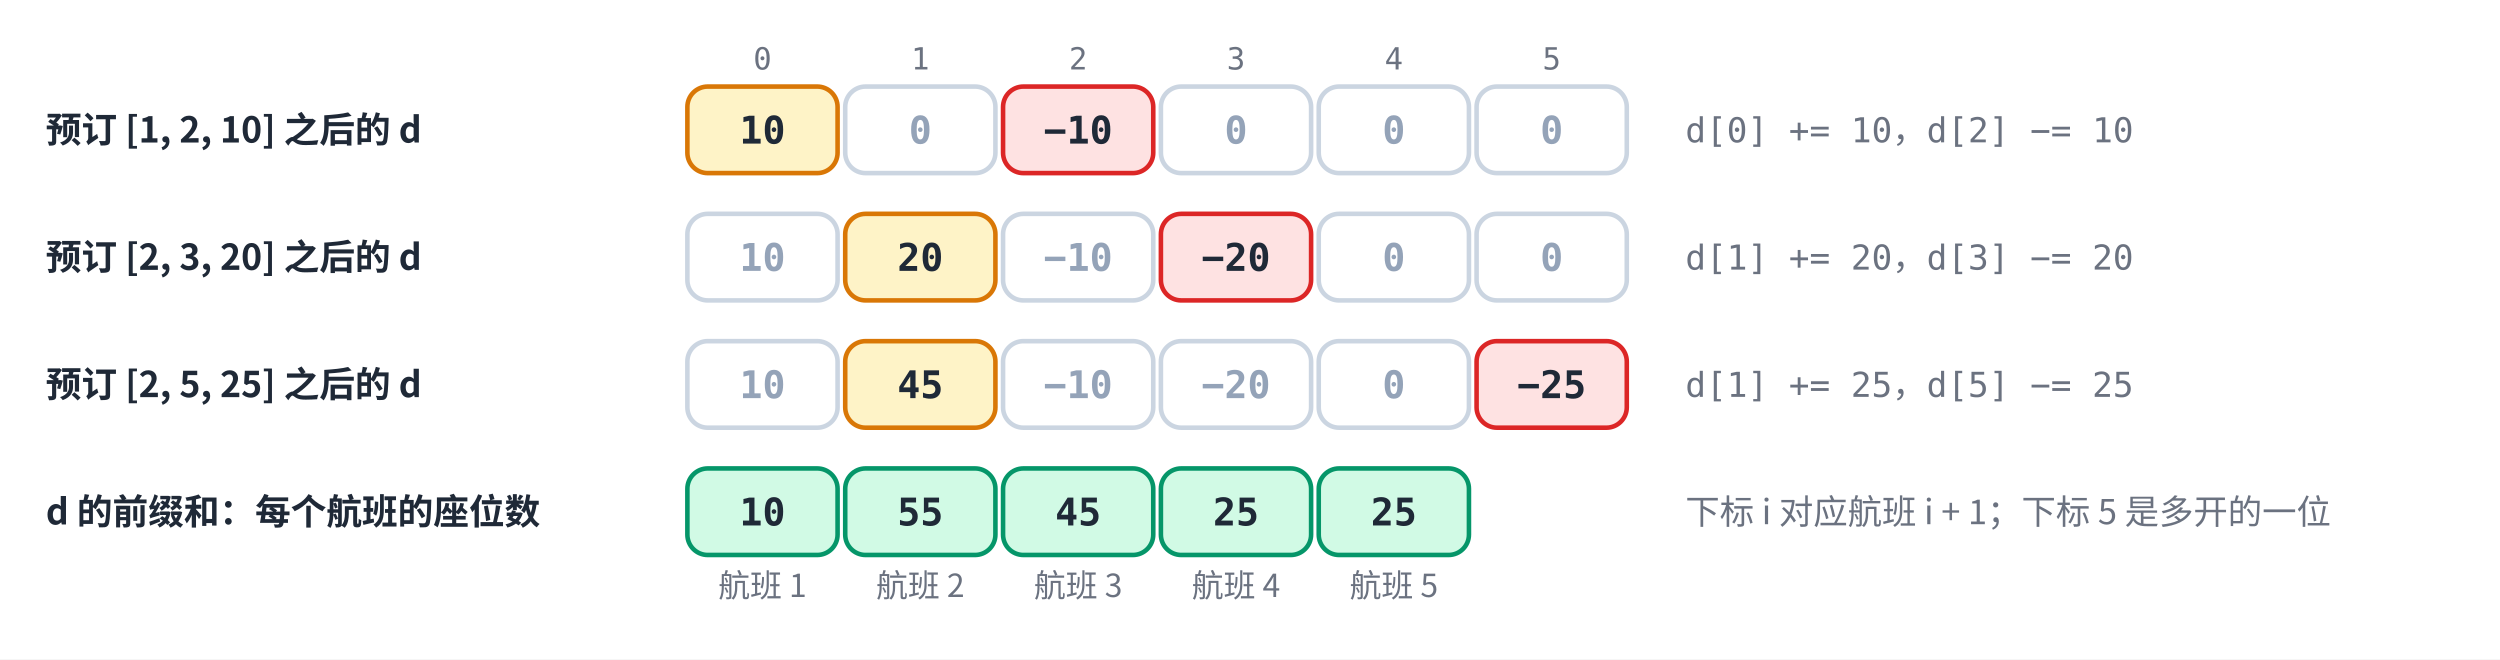
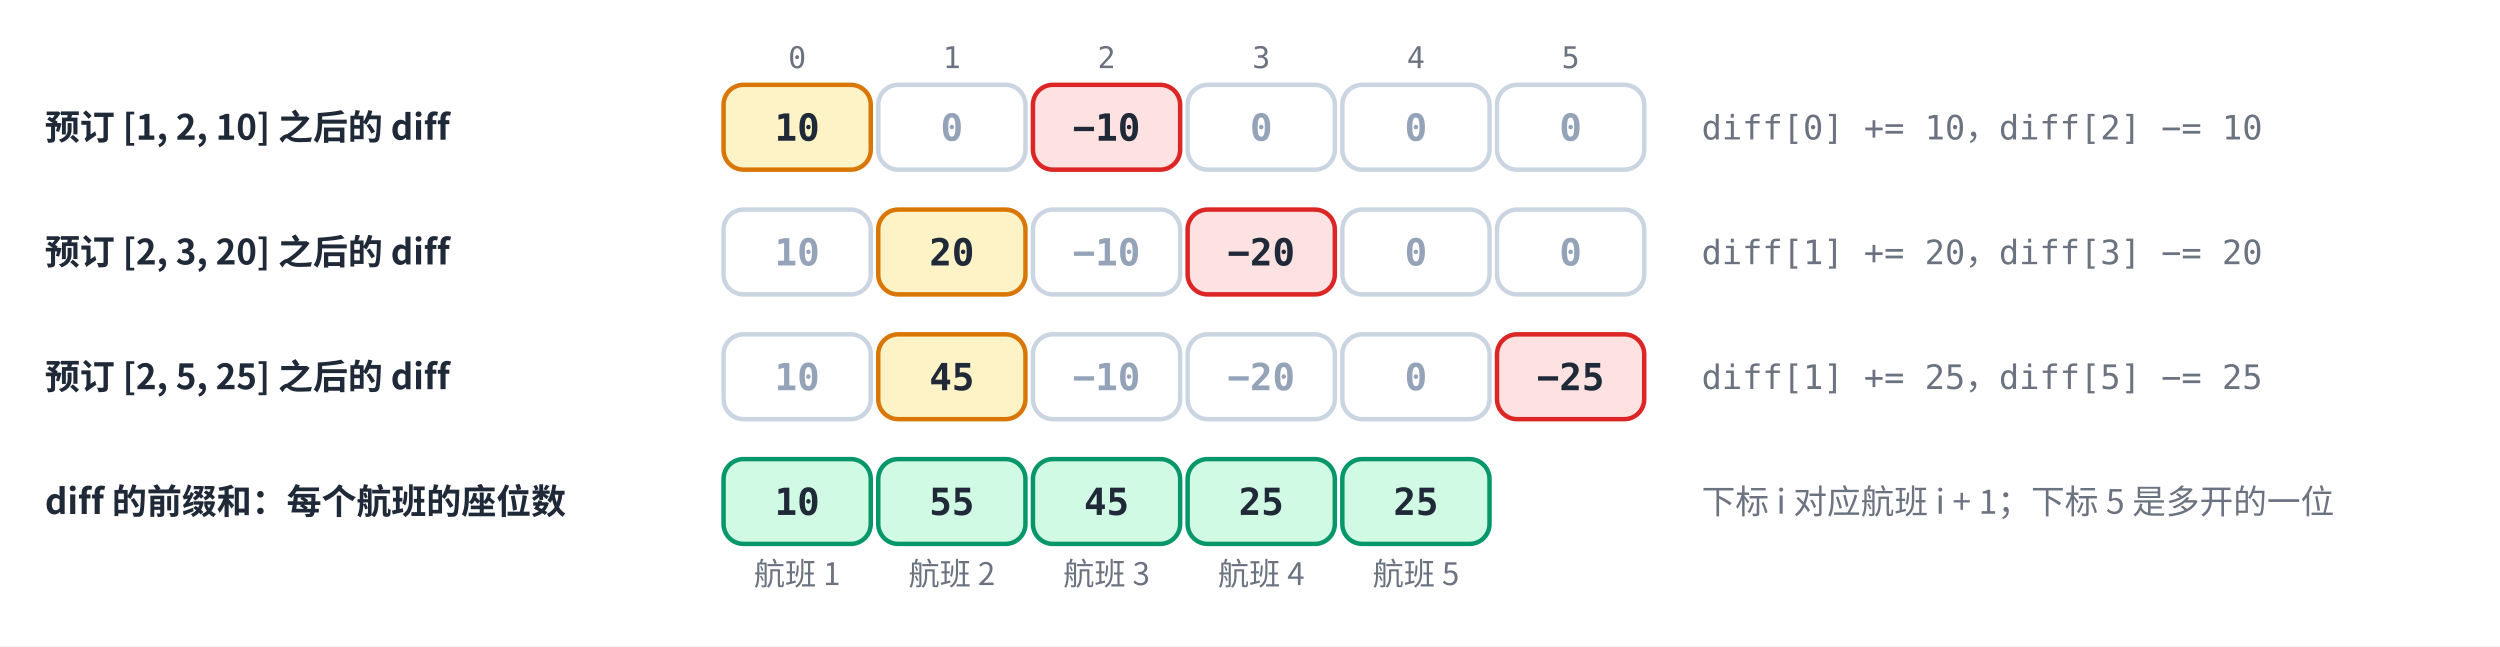
- <svg xmlns="http://www.w3.org/2000/svg" width="982" height="259" viewBox="0 0 982 259">
-   <rect width="982" height="259" fill="#FFFFFF" />
-   <text x="18.0" y="56.0" font-size="14" fill="#1F2937" text-anchor="start" font-family="PingFang SC, Hiragino Sans GB, Microsoft YaHei, Noto Sans CJK SC, Helvetica, Arial, sans-serif" font-weight="700">预订 [1, 2, 10] 之后的 d</text>
-   <rect x="270.0" y="34.0" width="59.0" height="34.0" rx="8" fill="#FEF3C7" stroke="#D97706" stroke-width="1.8" />
-   <text x="299.5" y="56.4" font-size="15" fill="#1F2937" text-anchor="middle" font-family="Menlo, Consolas, DejaVu Sans Mono, PingFang SC, monospace" font-weight="700">10</text>
-   <text x="299.5" y="27.3" font-size="12" fill="#6B7280" text-anchor="middle" font-family="Menlo, Consolas, DejaVu Sans Mono, PingFang SC, monospace">0</text>
-   <rect x="332.0" y="34.0" width="59.0" height="34.0" rx="8" fill="#FFFFFF" stroke="#CBD5E1" stroke-width="1.8" />
-   <text x="361.5" y="56.4" font-size="15" fill="#94A3B8" text-anchor="middle" font-family="Menlo, Consolas, DejaVu Sans Mono, PingFang SC, monospace" font-weight="700">0</text>
-   <text x="361.5" y="27.3" font-size="12" fill="#6B7280" text-anchor="middle" font-family="Menlo, Consolas, DejaVu Sans Mono, PingFang SC, monospace">1</text>
-   <rect x="394.0" y="34.0" width="59.0" height="34.0" rx="8" fill="#FEE2E2" stroke="#DC2626" stroke-width="1.8" />
-   <text x="423.5" y="56.4" font-size="15" fill="#1F2937" text-anchor="middle" font-family="Menlo, Consolas, DejaVu Sans Mono, PingFang SC, monospace" font-weight="700">−10</text>
-   <text x="423.5" y="27.3" font-size="12" fill="#6B7280" text-anchor="middle" font-family="Menlo, Consolas, DejaVu Sans Mono, PingFang SC, monospace">2</text>
-   <rect x="456.0" y="34.0" width="59.0" height="34.0" rx="8" fill="#FFFFFF" stroke="#CBD5E1" stroke-width="1.8" />
-   <text x="485.5" y="56.4" font-size="15" fill="#94A3B8" text-anchor="middle" font-family="Menlo, Consolas, DejaVu Sans Mono, PingFang SC, monospace" font-weight="700">0</text>
-   <text x="485.5" y="27.3" font-size="12" fill="#6B7280" text-anchor="middle" font-family="Menlo, Consolas, DejaVu Sans Mono, PingFang SC, monospace">3</text>
-   <rect x="518.0" y="34.0" width="59.0" height="34.0" rx="8" fill="#FFFFFF" stroke="#CBD5E1" stroke-width="1.8" />
-   <text x="547.5" y="56.4" font-size="15" fill="#94A3B8" text-anchor="middle" font-family="Menlo, Consolas, DejaVu Sans Mono, PingFang SC, monospace" font-weight="700">0</text>
-   <text x="547.5" y="27.3" font-size="12" fill="#6B7280" text-anchor="middle" font-family="Menlo, Consolas, DejaVu Sans Mono, PingFang SC, monospace">4</text>
-   <rect x="580.0" y="34.0" width="59.0" height="34.0" rx="8" fill="#FFFFFF" stroke="#CBD5E1" stroke-width="1.8" />
-   <text x="609.5" y="56.4" font-size="15" fill="#94A3B8" text-anchor="middle" font-family="Menlo, Consolas, DejaVu Sans Mono, PingFang SC, monospace" font-weight="700">0</text>
-   <text x="609.5" y="27.3" font-size="12" fill="#6B7280" text-anchor="middle" font-family="Menlo, Consolas, DejaVu Sans Mono, PingFang SC, monospace">5</text>
-   <text x="662.0" y="55.9" font-size="13.5" fill="#6B7280" text-anchor="start" font-family="Menlo, Consolas, DejaVu Sans Mono, PingFang SC, monospace">d[0] += 10，d[2] −= 10</text>
-   <text x="18.0" y="106.0" font-size="14" fill="#1F2937" text-anchor="start" font-family="PingFang SC, Hiragino Sans GB, Microsoft YaHei, Noto Sans CJK SC, Helvetica, Arial, sans-serif" font-weight="700">预订 [2, 3, 20] 之后的 d</text>
-   <rect x="270.0" y="84.0" width="59.0" height="34.0" rx="8" fill="#FFFFFF" stroke="#CBD5E1" stroke-width="1.8" />
-   <text x="299.5" y="106.4" font-size="15" fill="#94A3B8" text-anchor="middle" font-family="Menlo, Consolas, DejaVu Sans Mono, PingFang SC, monospace" font-weight="700">10</text>
-   <rect x="332.0" y="84.0" width="59.0" height="34.0" rx="8" fill="#FEF3C7" stroke="#D97706" stroke-width="1.8" />
-   <text x="361.5" y="106.4" font-size="15" fill="#1F2937" text-anchor="middle" font-family="Menlo, Consolas, DejaVu Sans Mono, PingFang SC, monospace" font-weight="700">20</text>
-   <rect x="394.0" y="84.0" width="59.0" height="34.0" rx="8" fill="#FFFFFF" stroke="#CBD5E1" stroke-width="1.8" />
-   <text x="423.5" y="106.4" font-size="15" fill="#94A3B8" text-anchor="middle" font-family="Menlo, Consolas, DejaVu Sans Mono, PingFang SC, monospace" font-weight="700">−10</text>
-   <rect x="456.0" y="84.0" width="59.0" height="34.0" rx="8" fill="#FEE2E2" stroke="#DC2626" stroke-width="1.8" />
-   <text x="485.5" y="106.4" font-size="15" fill="#1F2937" text-anchor="middle" font-family="Menlo, Consolas, DejaVu Sans Mono, PingFang SC, monospace" font-weight="700">−20</text>
-   <rect x="518.0" y="84.0" width="59.0" height="34.0" rx="8" fill="#FFFFFF" stroke="#CBD5E1" stroke-width="1.8" />
-   <text x="547.5" y="106.4" font-size="15" fill="#94A3B8" text-anchor="middle" font-family="Menlo, Consolas, DejaVu Sans Mono, PingFang SC, monospace" font-weight="700">0</text>
-   <rect x="580.0" y="84.0" width="59.0" height="34.0" rx="8" fill="#FFFFFF" stroke="#CBD5E1" stroke-width="1.8" />
-   <text x="609.5" y="106.4" font-size="15" fill="#94A3B8" text-anchor="middle" font-family="Menlo, Consolas, DejaVu Sans Mono, PingFang SC, monospace" font-weight="700">0</text>
-   <text x="662.0" y="105.9" font-size="13.5" fill="#6B7280" text-anchor="start" font-family="Menlo, Consolas, DejaVu Sans Mono, PingFang SC, monospace">d[1] += 20，d[3] −= 20</text>
-   <text x="18.0" y="156.0" font-size="14" fill="#1F2937" text-anchor="start" font-family="PingFang SC, Hiragino Sans GB, Microsoft YaHei, Noto Sans CJK SC, Helvetica, Arial, sans-serif" font-weight="700">预订 [2, 5, 25] 之后的 d</text>
-   <rect x="270.0" y="134.0" width="59.0" height="34.0" rx="8" fill="#FFFFFF" stroke="#CBD5E1" stroke-width="1.8" />
-   <text x="299.5" y="156.4" font-size="15" fill="#94A3B8" text-anchor="middle" font-family="Menlo, Consolas, DejaVu Sans Mono, PingFang SC, monospace" font-weight="700">10</text>
-   <rect x="332.0" y="134.0" width="59.0" height="34.0" rx="8" fill="#FEF3C7" stroke="#D97706" stroke-width="1.8" />
-   <text x="361.5" y="156.4" font-size="15" fill="#1F2937" text-anchor="middle" font-family="Menlo, Consolas, DejaVu Sans Mono, PingFang SC, monospace" font-weight="700">45</text>
-   <rect x="394.0" y="134.0" width="59.0" height="34.0" rx="8" fill="#FFFFFF" stroke="#CBD5E1" stroke-width="1.8" />
-   <text x="423.5" y="156.4" font-size="15" fill="#94A3B8" text-anchor="middle" font-family="Menlo, Consolas, DejaVu Sans Mono, PingFang SC, monospace" font-weight="700">−10</text>
-   <rect x="456.0" y="134.0" width="59.0" height="34.0" rx="8" fill="#FFFFFF" stroke="#CBD5E1" stroke-width="1.8" />
-   <text x="485.5" y="156.4" font-size="15" fill="#94A3B8" text-anchor="middle" font-family="Menlo, Consolas, DejaVu Sans Mono, PingFang SC, monospace" font-weight="700">−20</text>
-   <rect x="518.0" y="134.0" width="59.0" height="34.0" rx="8" fill="#FFFFFF" stroke="#CBD5E1" stroke-width="1.8" />
-   <text x="547.5" y="156.4" font-size="15" fill="#94A3B8" text-anchor="middle" font-family="Menlo, Consolas, DejaVu Sans Mono, PingFang SC, monospace" font-weight="700">0</text>
-   <rect x="580.0" y="134.0" width="59.0" height="34.0" rx="8" fill="#FEE2E2" stroke="#DC2626" stroke-width="1.8" />
-   <text x="609.5" y="156.4" font-size="15" fill="#1F2937" text-anchor="middle" font-family="Menlo, Consolas, DejaVu Sans Mono, PingFang SC, monospace" font-weight="700">−25</text>
-   <text x="662.0" y="155.9" font-size="13.5" fill="#6B7280" text-anchor="start" font-family="Menlo, Consolas, DejaVu Sans Mono, PingFang SC, monospace">d[1] += 25，d[5] −= 25</text>
-   <text x="18.0" y="206.0" font-size="14" fill="#1F2937" text-anchor="start" font-family="PingFang SC, Hiragino Sans GB, Microsoft YaHei, Noto Sans CJK SC, Helvetica, Arial, sans-serif" font-weight="700">d 的前缀和：每个航班的座位数</text>
-   <rect x="270.0" y="184.0" width="59.0" height="34.0" rx="8" fill="#D1FAE5" stroke="#059669" stroke-width="1.8" />
-   <text x="299.5" y="206.4" font-size="15" fill="#1F2937" text-anchor="middle" font-family="Menlo, Consolas, DejaVu Sans Mono, PingFang SC, monospace" font-weight="700">10</text>
-   <rect x="332.0" y="184.0" width="59.0" height="34.0" rx="8" fill="#D1FAE5" stroke="#059669" stroke-width="1.8" />
-   <text x="361.5" y="206.4" font-size="15" fill="#1F2937" text-anchor="middle" font-family="Menlo, Consolas, DejaVu Sans Mono, PingFang SC, monospace" font-weight="700">55</text>
-   <rect x="394.0" y="184.0" width="59.0" height="34.0" rx="8" fill="#D1FAE5" stroke="#059669" stroke-width="1.8" />
-   <text x="423.5" y="206.4" font-size="15" fill="#1F2937" text-anchor="middle" font-family="Menlo, Consolas, DejaVu Sans Mono, PingFang SC, monospace" font-weight="700">45</text>
-   <rect x="456.0" y="184.0" width="59.0" height="34.0" rx="8" fill="#D1FAE5" stroke="#059669" stroke-width="1.8" />
-   <text x="485.5" y="206.4" font-size="15" fill="#1F2937" text-anchor="middle" font-family="Menlo, Consolas, DejaVu Sans Mono, PingFang SC, monospace" font-weight="700">25</text>
-   <rect x="518.0" y="184.0" width="59.0" height="34.0" rx="8" fill="#D1FAE5" stroke="#059669" stroke-width="1.8" />
-   <text x="547.5" y="206.4" font-size="15" fill="#1F2937" text-anchor="middle" font-family="Menlo, Consolas, DejaVu Sans Mono, PingFang SC, monospace" font-weight="700">25</text>
-   <text x="299.5" y="234.5" font-size="12.5" fill="#6B7280" text-anchor="middle" font-family="PingFang SC, Hiragino Sans GB, Microsoft YaHei, Noto Sans CJK SC, Helvetica, Arial, sans-serif">航班 1</text>
-   <text x="361.5" y="234.5" font-size="12.5" fill="#6B7280" text-anchor="middle" font-family="PingFang SC, Hiragino Sans GB, Microsoft YaHei, Noto Sans CJK SC, Helvetica, Arial, sans-serif">航班 2</text>
-   <text x="423.5" y="234.5" font-size="12.5" fill="#6B7280" text-anchor="middle" font-family="PingFang SC, Hiragino Sans GB, Microsoft YaHei, Noto Sans CJK SC, Helvetica, Arial, sans-serif">航班 3</text>
-   <text x="485.5" y="234.5" font-size="12.5" fill="#6B7280" text-anchor="middle" font-family="PingFang SC, Hiragino Sans GB, Microsoft YaHei, Noto Sans CJK SC, Helvetica, Arial, sans-serif">航班 4</text>
-   <text x="547.5" y="234.5" font-size="12.5" fill="#6B7280" text-anchor="middle" font-family="PingFang SC, Hiragino Sans GB, Microsoft YaHei, Noto Sans CJK SC, Helvetica, Arial, sans-serif">航班 5</text>
-   <text x="662.0" y="205.9" font-size="13.5" fill="#6B7280" text-anchor="start" font-family="PingFang SC, Hiragino Sans GB, Microsoft YaHei, Noto Sans CJK SC, Helvetica, Arial, sans-serif">下标 i 对应航班 i + 1；下标 5 是多开的一位</text>
+ <svg xmlns="http://www.w3.org/2000/svg" width="1002" height="259" viewBox="0 0 1002 259">
+   <rect width="1002" height="259" fill="#FFFFFF" />
+   <text x="18.0" y="56.0" font-size="14" fill="#1F2937" text-anchor="start" font-family="PingFang SC, Hiragino Sans GB, Microsoft YaHei, Noto Sans CJK SC, Helvetica, Arial, sans-serif" font-weight="700">预订 [1, 2, 10] 之后的 diff</text>
+   <rect x="290.0" y="34.0" width="59.0" height="34.0" rx="8" fill="#FEF3C7" stroke="#D97706" stroke-width="1.8" />
+   <text x="319.5" y="56.4" font-size="15" fill="#1F2937" text-anchor="middle" font-family="Menlo, Consolas, DejaVu Sans Mono, PingFang SC, monospace" font-weight="700">10</text>
+   <text x="319.5" y="27.3" font-size="12" fill="#6B7280" text-anchor="middle" font-family="Menlo, Consolas, DejaVu Sans Mono, PingFang SC, monospace">0</text>
+   <rect x="352.0" y="34.0" width="59.0" height="34.0" rx="8" fill="#FFFFFF" stroke="#CBD5E1" stroke-width="1.8" />
+   <text x="381.5" y="56.4" font-size="15" fill="#94A3B8" text-anchor="middle" font-family="Menlo, Consolas, DejaVu Sans Mono, PingFang SC, monospace" font-weight="700">0</text>
+   <text x="381.5" y="27.3" font-size="12" fill="#6B7280" text-anchor="middle" font-family="Menlo, Consolas, DejaVu Sans Mono, PingFang SC, monospace">1</text>
+   <rect x="414.0" y="34.0" width="59.0" height="34.0" rx="8" fill="#FEE2E2" stroke="#DC2626" stroke-width="1.8" />
+   <text x="443.5" y="56.4" font-size="15" fill="#1F2937" text-anchor="middle" font-family="Menlo, Consolas, DejaVu Sans Mono, PingFang SC, monospace" font-weight="700">−10</text>
+   <text x="443.5" y="27.3" font-size="12" fill="#6B7280" text-anchor="middle" font-family="Menlo, Consolas, DejaVu Sans Mono, PingFang SC, monospace">2</text>
+   <rect x="476.0" y="34.0" width="59.0" height="34.0" rx="8" fill="#FFFFFF" stroke="#CBD5E1" stroke-width="1.8" />
+   <text x="505.5" y="56.4" font-size="15" fill="#94A3B8" text-anchor="middle" font-family="Menlo, Consolas, DejaVu Sans Mono, PingFang SC, monospace" font-weight="700">0</text>
+   <text x="505.5" y="27.3" font-size="12" fill="#6B7280" text-anchor="middle" font-family="Menlo, Consolas, DejaVu Sans Mono, PingFang SC, monospace">3</text>
+   <rect x="538.0" y="34.0" width="59.0" height="34.0" rx="8" fill="#FFFFFF" stroke="#CBD5E1" stroke-width="1.8" />
+   <text x="567.5" y="56.4" font-size="15" fill="#94A3B8" text-anchor="middle" font-family="Menlo, Consolas, DejaVu Sans Mono, PingFang SC, monospace" font-weight="700">0</text>
+   <text x="567.5" y="27.3" font-size="12" fill="#6B7280" text-anchor="middle" font-family="Menlo, Consolas, DejaVu Sans Mono, PingFang SC, monospace">4</text>
+   <rect x="600.0" y="34.0" width="59.0" height="34.0" rx="8" fill="#FFFFFF" stroke="#CBD5E1" stroke-width="1.8" />
+   <text x="629.5" y="56.4" font-size="15" fill="#94A3B8" text-anchor="middle" font-family="Menlo, Consolas, DejaVu Sans Mono, PingFang SC, monospace" font-weight="700">0</text>
+   <text x="629.5" y="27.3" font-size="12" fill="#6B7280" text-anchor="middle" font-family="Menlo, Consolas, DejaVu Sans Mono, PingFang SC, monospace">5</text>
+   <text x="682.0" y="55.9" font-size="13.5" fill="#6B7280" text-anchor="start" font-family="Menlo, Consolas, DejaVu Sans Mono, PingFang SC, monospace">diff[0] += 10，diff[2] −= 10</text>
+   <text x="18.0" y="106.0" font-size="14" fill="#1F2937" text-anchor="start" font-family="PingFang SC, Hiragino Sans GB, Microsoft YaHei, Noto Sans CJK SC, Helvetica, Arial, sans-serif" font-weight="700">预订 [2, 3, 20] 之后的 diff</text>
+   <rect x="290.0" y="84.0" width="59.0" height="34.0" rx="8" fill="#FFFFFF" stroke="#CBD5E1" stroke-width="1.8" />
+   <text x="319.5" y="106.4" font-size="15" fill="#94A3B8" text-anchor="middle" font-family="Menlo, Consolas, DejaVu Sans Mono, PingFang SC, monospace" font-weight="700">10</text>
+   <rect x="352.0" y="84.0" width="59.0" height="34.0" rx="8" fill="#FEF3C7" stroke="#D97706" stroke-width="1.8" />
+   <text x="381.5" y="106.4" font-size="15" fill="#1F2937" text-anchor="middle" font-family="Menlo, Consolas, DejaVu Sans Mono, PingFang SC, monospace" font-weight="700">20</text>
+   <rect x="414.0" y="84.0" width="59.0" height="34.0" rx="8" fill="#FFFFFF" stroke="#CBD5E1" stroke-width="1.8" />
+   <text x="443.5" y="106.4" font-size="15" fill="#94A3B8" text-anchor="middle" font-family="Menlo, Consolas, DejaVu Sans Mono, PingFang SC, monospace" font-weight="700">−10</text>
+   <rect x="476.0" y="84.0" width="59.0" height="34.0" rx="8" fill="#FEE2E2" stroke="#DC2626" stroke-width="1.8" />
+   <text x="505.5" y="106.4" font-size="15" fill="#1F2937" text-anchor="middle" font-family="Menlo, Consolas, DejaVu Sans Mono, PingFang SC, monospace" font-weight="700">−20</text>
+   <rect x="538.0" y="84.0" width="59.0" height="34.0" rx="8" fill="#FFFFFF" stroke="#CBD5E1" stroke-width="1.8" />
+   <text x="567.5" y="106.4" font-size="15" fill="#94A3B8" text-anchor="middle" font-family="Menlo, Consolas, DejaVu Sans Mono, PingFang SC, monospace" font-weight="700">0</text>
+   <rect x="600.0" y="84.0" width="59.0" height="34.0" rx="8" fill="#FFFFFF" stroke="#CBD5E1" stroke-width="1.8" />
+   <text x="629.5" y="106.4" font-size="15" fill="#94A3B8" text-anchor="middle" font-family="Menlo, Consolas, DejaVu Sans Mono, PingFang SC, monospace" font-weight="700">0</text>
+   <text x="682.0" y="105.9" font-size="13.5" fill="#6B7280" text-anchor="start" font-family="Menlo, Consolas, DejaVu Sans Mono, PingFang SC, monospace">diff[1] += 20，diff[3] −= 20</text>
+   <text x="18.0" y="156.0" font-size="14" fill="#1F2937" text-anchor="start" font-family="PingFang SC, Hiragino Sans GB, Microsoft YaHei, Noto Sans CJK SC, Helvetica, Arial, sans-serif" font-weight="700">预订 [2, 5, 25] 之后的 diff</text>
+   <rect x="290.0" y="134.0" width="59.0" height="34.0" rx="8" fill="#FFFFFF" stroke="#CBD5E1" stroke-width="1.8" />
+   <text x="319.5" y="156.4" font-size="15" fill="#94A3B8" text-anchor="middle" font-family="Menlo, Consolas, DejaVu Sans Mono, PingFang SC, monospace" font-weight="700">10</text>
+   <rect x="352.0" y="134.0" width="59.0" height="34.0" rx="8" fill="#FEF3C7" stroke="#D97706" stroke-width="1.8" />
+   <text x="381.5" y="156.4" font-size="15" fill="#1F2937" text-anchor="middle" font-family="Menlo, Consolas, DejaVu Sans Mono, PingFang SC, monospace" font-weight="700">45</text>
+   <rect x="414.0" y="134.0" width="59.0" height="34.0" rx="8" fill="#FFFFFF" stroke="#CBD5E1" stroke-width="1.8" />
+   <text x="443.5" y="156.4" font-size="15" fill="#94A3B8" text-anchor="middle" font-family="Menlo, Consolas, DejaVu Sans Mono, PingFang SC, monospace" font-weight="700">−10</text>
+   <rect x="476.0" y="134.0" width="59.0" height="34.0" rx="8" fill="#FFFFFF" stroke="#CBD5E1" stroke-width="1.8" />
+   <text x="505.5" y="156.4" font-size="15" fill="#94A3B8" text-anchor="middle" font-family="Menlo, Consolas, DejaVu Sans Mono, PingFang SC, monospace" font-weight="700">−20</text>
+   <rect x="538.0" y="134.0" width="59.0" height="34.0" rx="8" fill="#FFFFFF" stroke="#CBD5E1" stroke-width="1.8" />
+   <text x="567.5" y="156.4" font-size="15" fill="#94A3B8" text-anchor="middle" font-family="Menlo, Consolas, DejaVu Sans Mono, PingFang SC, monospace" font-weight="700">0</text>
+   <rect x="600.0" y="134.0" width="59.0" height="34.0" rx="8" fill="#FEE2E2" stroke="#DC2626" stroke-width="1.8" />
+   <text x="629.5" y="156.4" font-size="15" fill="#1F2937" text-anchor="middle" font-family="Menlo, Consolas, DejaVu Sans Mono, PingFang SC, monospace" font-weight="700">−25</text>
+   <text x="682.0" y="155.9" font-size="13.5" fill="#6B7280" text-anchor="start" font-family="Menlo, Consolas, DejaVu Sans Mono, PingFang SC, monospace">diff[1] += 25，diff[5] −= 25</text>
+   <text x="18.0" y="206.0" font-size="14" fill="#1F2937" text-anchor="start" font-family="PingFang SC, Hiragino Sans GB, Microsoft YaHei, Noto Sans CJK SC, Helvetica, Arial, sans-serif" font-weight="700">diff 的前缀和：每个航班的座位数</text>
+   <rect x="290.0" y="184.0" width="59.0" height="34.0" rx="8" fill="#D1FAE5" stroke="#059669" stroke-width="1.8" />
+   <text x="319.5" y="206.4" font-size="15" fill="#1F2937" text-anchor="middle" font-family="Menlo, Consolas, DejaVu Sans Mono, PingFang SC, monospace" font-weight="700">10</text>
+   <rect x="352.0" y="184.0" width="59.0" height="34.0" rx="8" fill="#D1FAE5" stroke="#059669" stroke-width="1.8" />
+   <text x="381.5" y="206.4" font-size="15" fill="#1F2937" text-anchor="middle" font-family="Menlo, Consolas, DejaVu Sans Mono, PingFang SC, monospace" font-weight="700">55</text>
+   <rect x="414.0" y="184.0" width="59.0" height="34.0" rx="8" fill="#D1FAE5" stroke="#059669" stroke-width="1.8" />
+   <text x="443.5" y="206.4" font-size="15" fill="#1F2937" text-anchor="middle" font-family="Menlo, Consolas, DejaVu Sans Mono, PingFang SC, monospace" font-weight="700">45</text>
+   <rect x="476.0" y="184.0" width="59.0" height="34.0" rx="8" fill="#D1FAE5" stroke="#059669" stroke-width="1.8" />
+   <text x="505.5" y="206.4" font-size="15" fill="#1F2937" text-anchor="middle" font-family="Menlo, Consolas, DejaVu Sans Mono, PingFang SC, monospace" font-weight="700">25</text>
+   <rect x="538.0" y="184.0" width="59.0" height="34.0" rx="8" fill="#D1FAE5" stroke="#059669" stroke-width="1.8" />
+   <text x="567.5" y="206.4" font-size="15" fill="#1F2937" text-anchor="middle" font-family="Menlo, Consolas, DejaVu Sans Mono, PingFang SC, monospace" font-weight="700">25</text>
+   <text x="319.5" y="234.5" font-size="12.5" fill="#6B7280" text-anchor="middle" font-family="PingFang SC, Hiragino Sans GB, Microsoft YaHei, Noto Sans CJK SC, Helvetica, Arial, sans-serif">航班 1</text>
+   <text x="381.5" y="234.5" font-size="12.5" fill="#6B7280" text-anchor="middle" font-family="PingFang SC, Hiragino Sans GB, Microsoft YaHei, Noto Sans CJK SC, Helvetica, Arial, sans-serif">航班 2</text>
+   <text x="443.5" y="234.5" font-size="12.5" fill="#6B7280" text-anchor="middle" font-family="PingFang SC, Hiragino Sans GB, Microsoft YaHei, Noto Sans CJK SC, Helvetica, Arial, sans-serif">航班 3</text>
+   <text x="505.5" y="234.5" font-size="12.5" fill="#6B7280" text-anchor="middle" font-family="PingFang SC, Hiragino Sans GB, Microsoft YaHei, Noto Sans CJK SC, Helvetica, Arial, sans-serif">航班 4</text>
+   <text x="567.5" y="234.5" font-size="12.5" fill="#6B7280" text-anchor="middle" font-family="PingFang SC, Hiragino Sans GB, Microsoft YaHei, Noto Sans CJK SC, Helvetica, Arial, sans-serif">航班 5</text>
+   <text x="682.0" y="205.9" font-size="13.5" fill="#6B7280" text-anchor="start" font-family="PingFang SC, Hiragino Sans GB, Microsoft YaHei, Noto Sans CJK SC, Helvetica, Arial, sans-serif">下标 i 对应航班 i + 1；下标 5 是多开的一位</text>
</svg>
